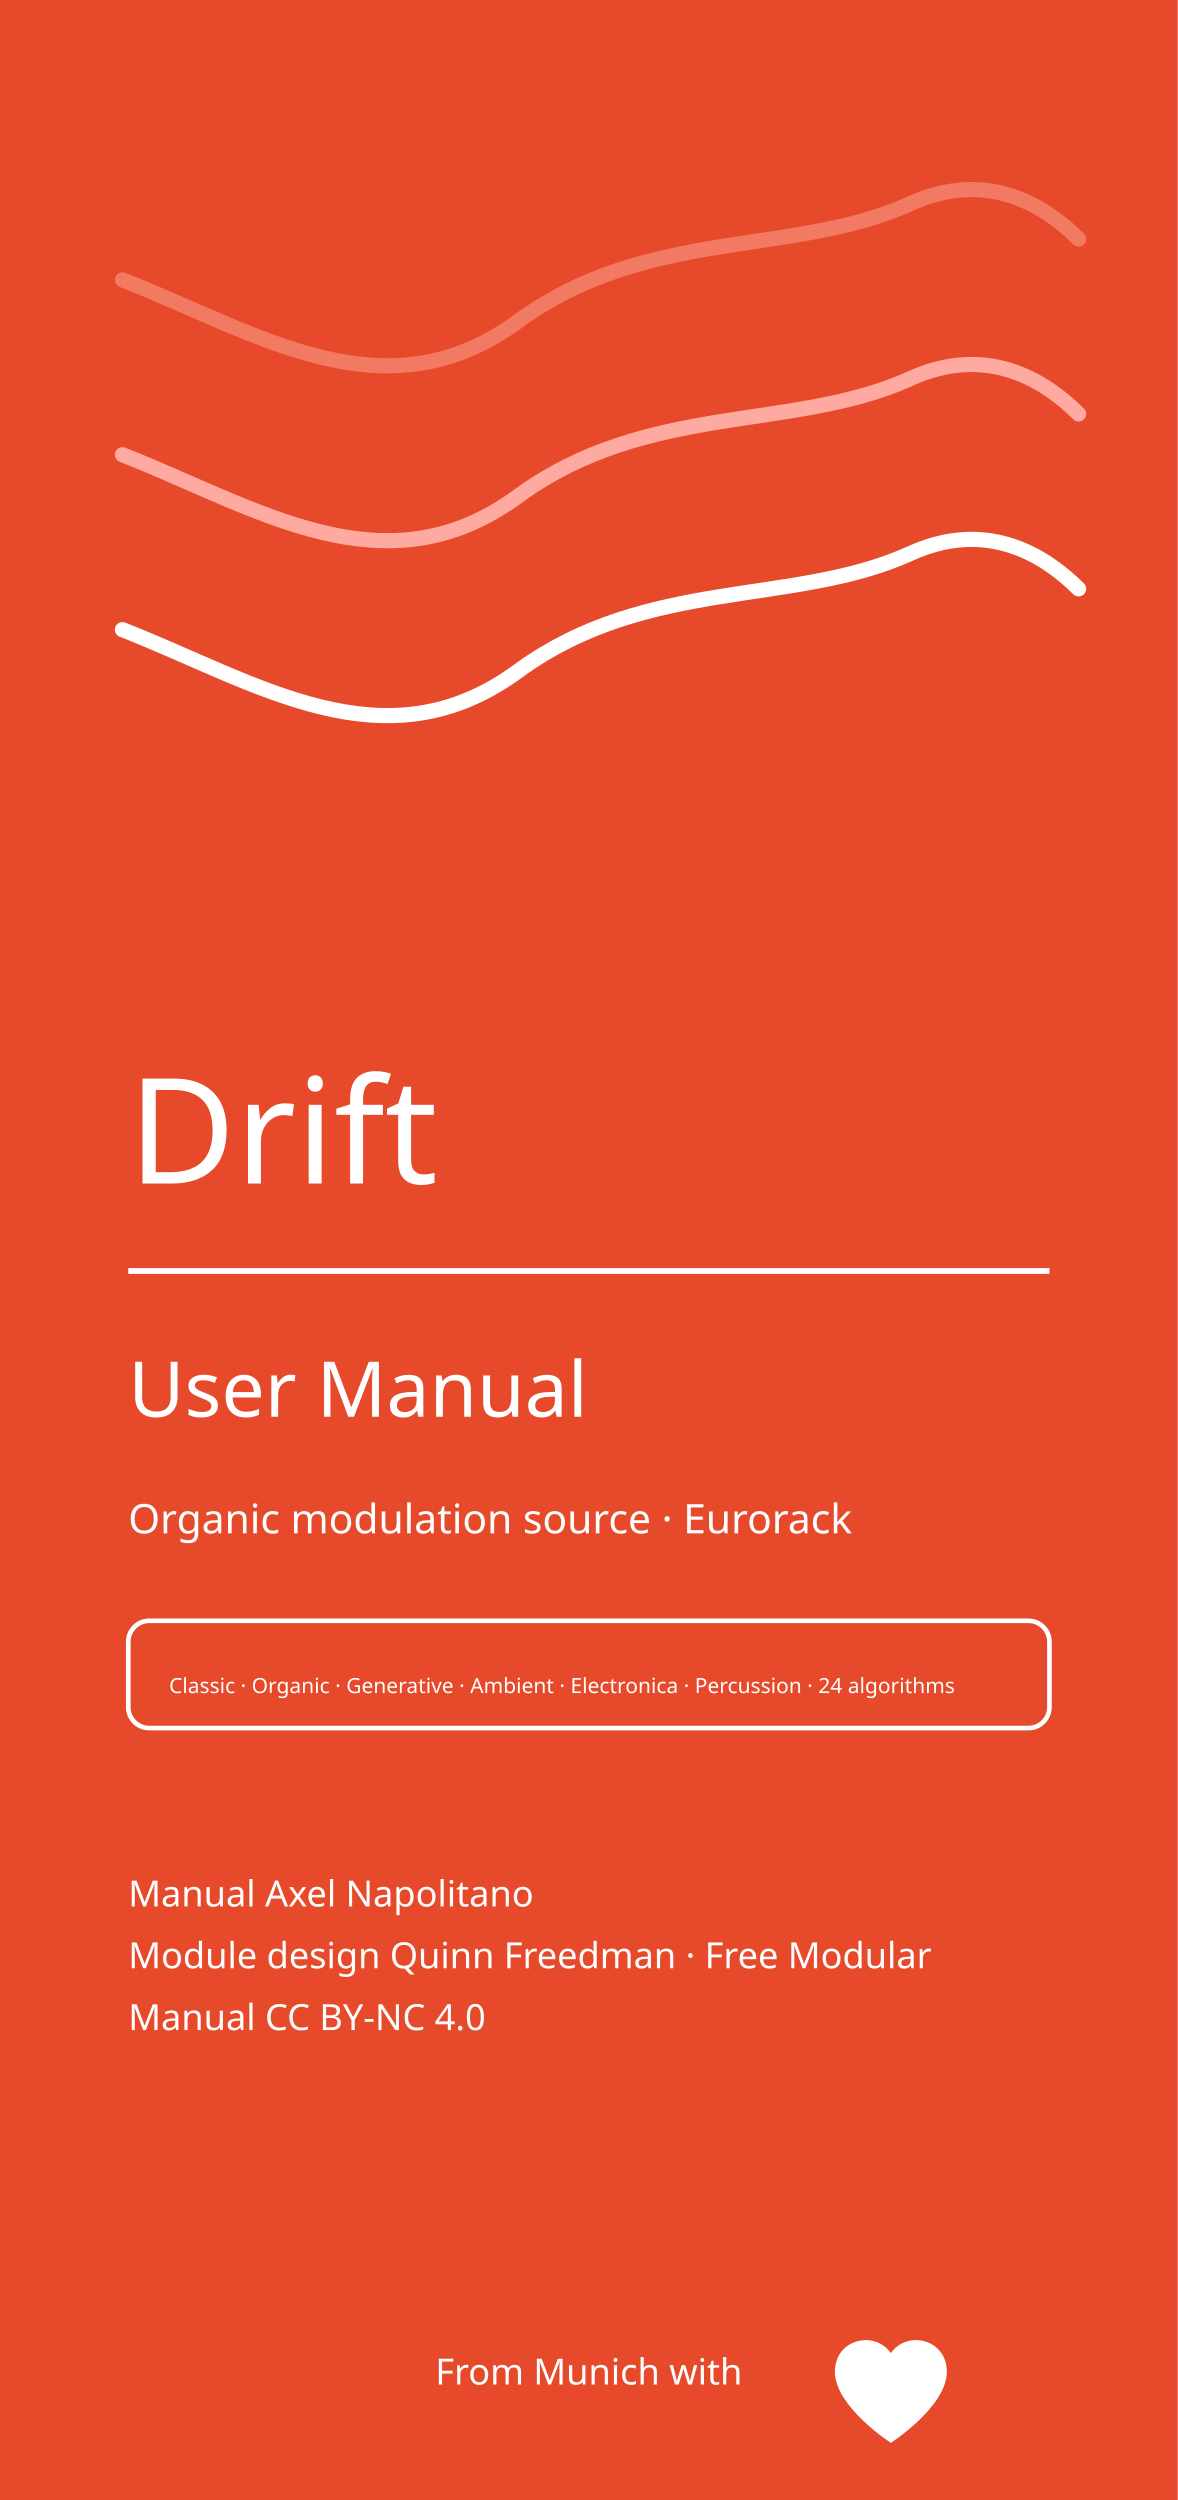
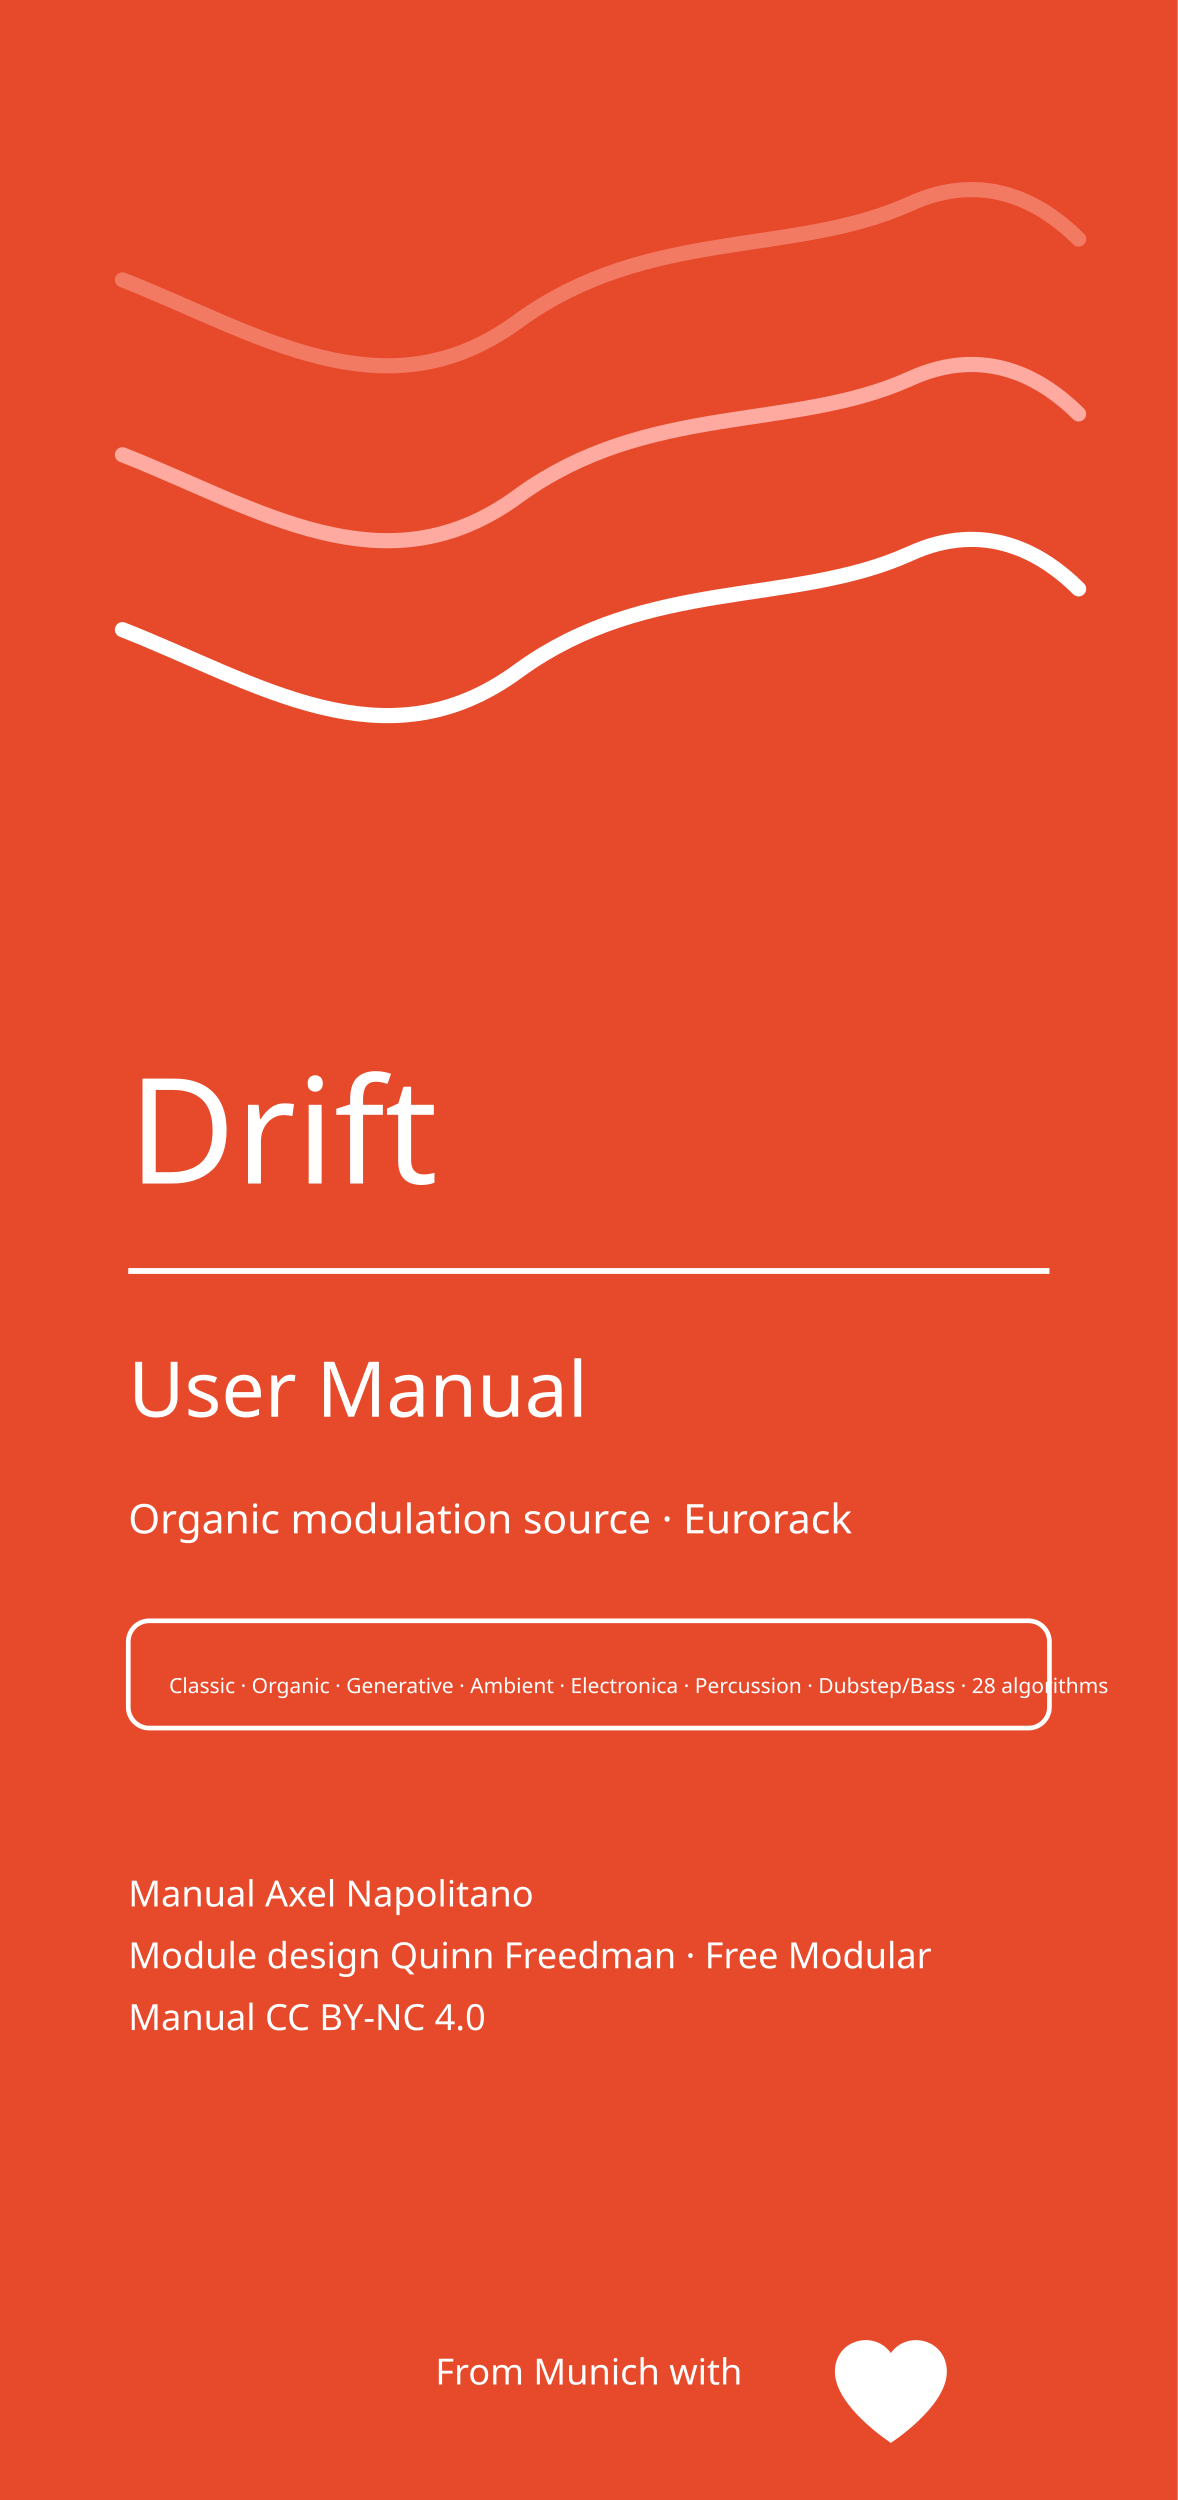
<svg xmlns="http://www.w3.org/2000/svg" viewBox="0 0 1010 2144" role="img" aria-label="Drift user manual front cover">
  <rect width="1010" height="2144" fill="#e64a2b" />
  <g fill="none" stroke-linecap="round" stroke-linejoin="round">
    <path d="M105 240 C220 285 330 360 445 275 C555 195 680 220 780 175 C845 145 895 175 925 205" stroke="#f27962" stroke-width="13" />
    <path d="M105 390 C220 435 330 510 445 425 C555 345 680 370 780 325 C845 295 895 325 925 355" stroke="#ffaaa0" stroke-width="13" />
    <path d="M105 540 C220 585 330 660 445 575 C555 495 680 520 780 475 C845 445 895 475 925 505" stroke="#ffffff" stroke-width="13" />
  </g>
  <g fill="#ffffff" font-family="Ubuntu, sans-serif">
    <text x="110" y="1015" font-size="126" font-weight="300">Drift</text>
    <line x1="110" y1="1090" x2="900" y2="1090" stroke="#ffffff" stroke-width="5" />
    <text x="110" y="1215" font-size="66" font-weight="400">User Manual</text>
    <text x="110" y="1315" font-size="35" font-weight="300">Organic modulation source · Eurorack</text>
    <rect x="110" y="1390" width="790" height="92" rx="18" fill="none" stroke="#ffffff" stroke-width="4" />
-     <text x="145" y="1452" font-size="18" font-weight="500">Classic · Organic · Generative · Ambient · Electronica · Percussion · 24 algorithms</text>
+     <text x="145" y="1452" font-size="18" font-weight="500">Classic · Organic · Generative · Ambient · Electronica · Percussion · Dubstep/Bass · 28 algorithms</text>
    <text x="110" y="1635" font-size="31" font-weight="300">Manual  Axel Napolitano</text>
    <text x="110" y="1688" font-size="31" font-weight="300">Module design  Quinn Freedman · Free Modular</text>
    <text x="110" y="1741" font-size="31" font-weight="300">Manual  CC BY-NC 4.0</text>
    <text x="505" y="2045" text-anchor="middle" font-size="31" font-weight="500">From Munich with</text>
    <path d="M764 2018 C750 1998 716 2006 716 2034 C716 2064 764 2095 764 2095 C764 2095 812 2064 812 2034 C812 2006 778 1998 764 2018Z" fill="#ffffff" />
  </g>
</svg>
